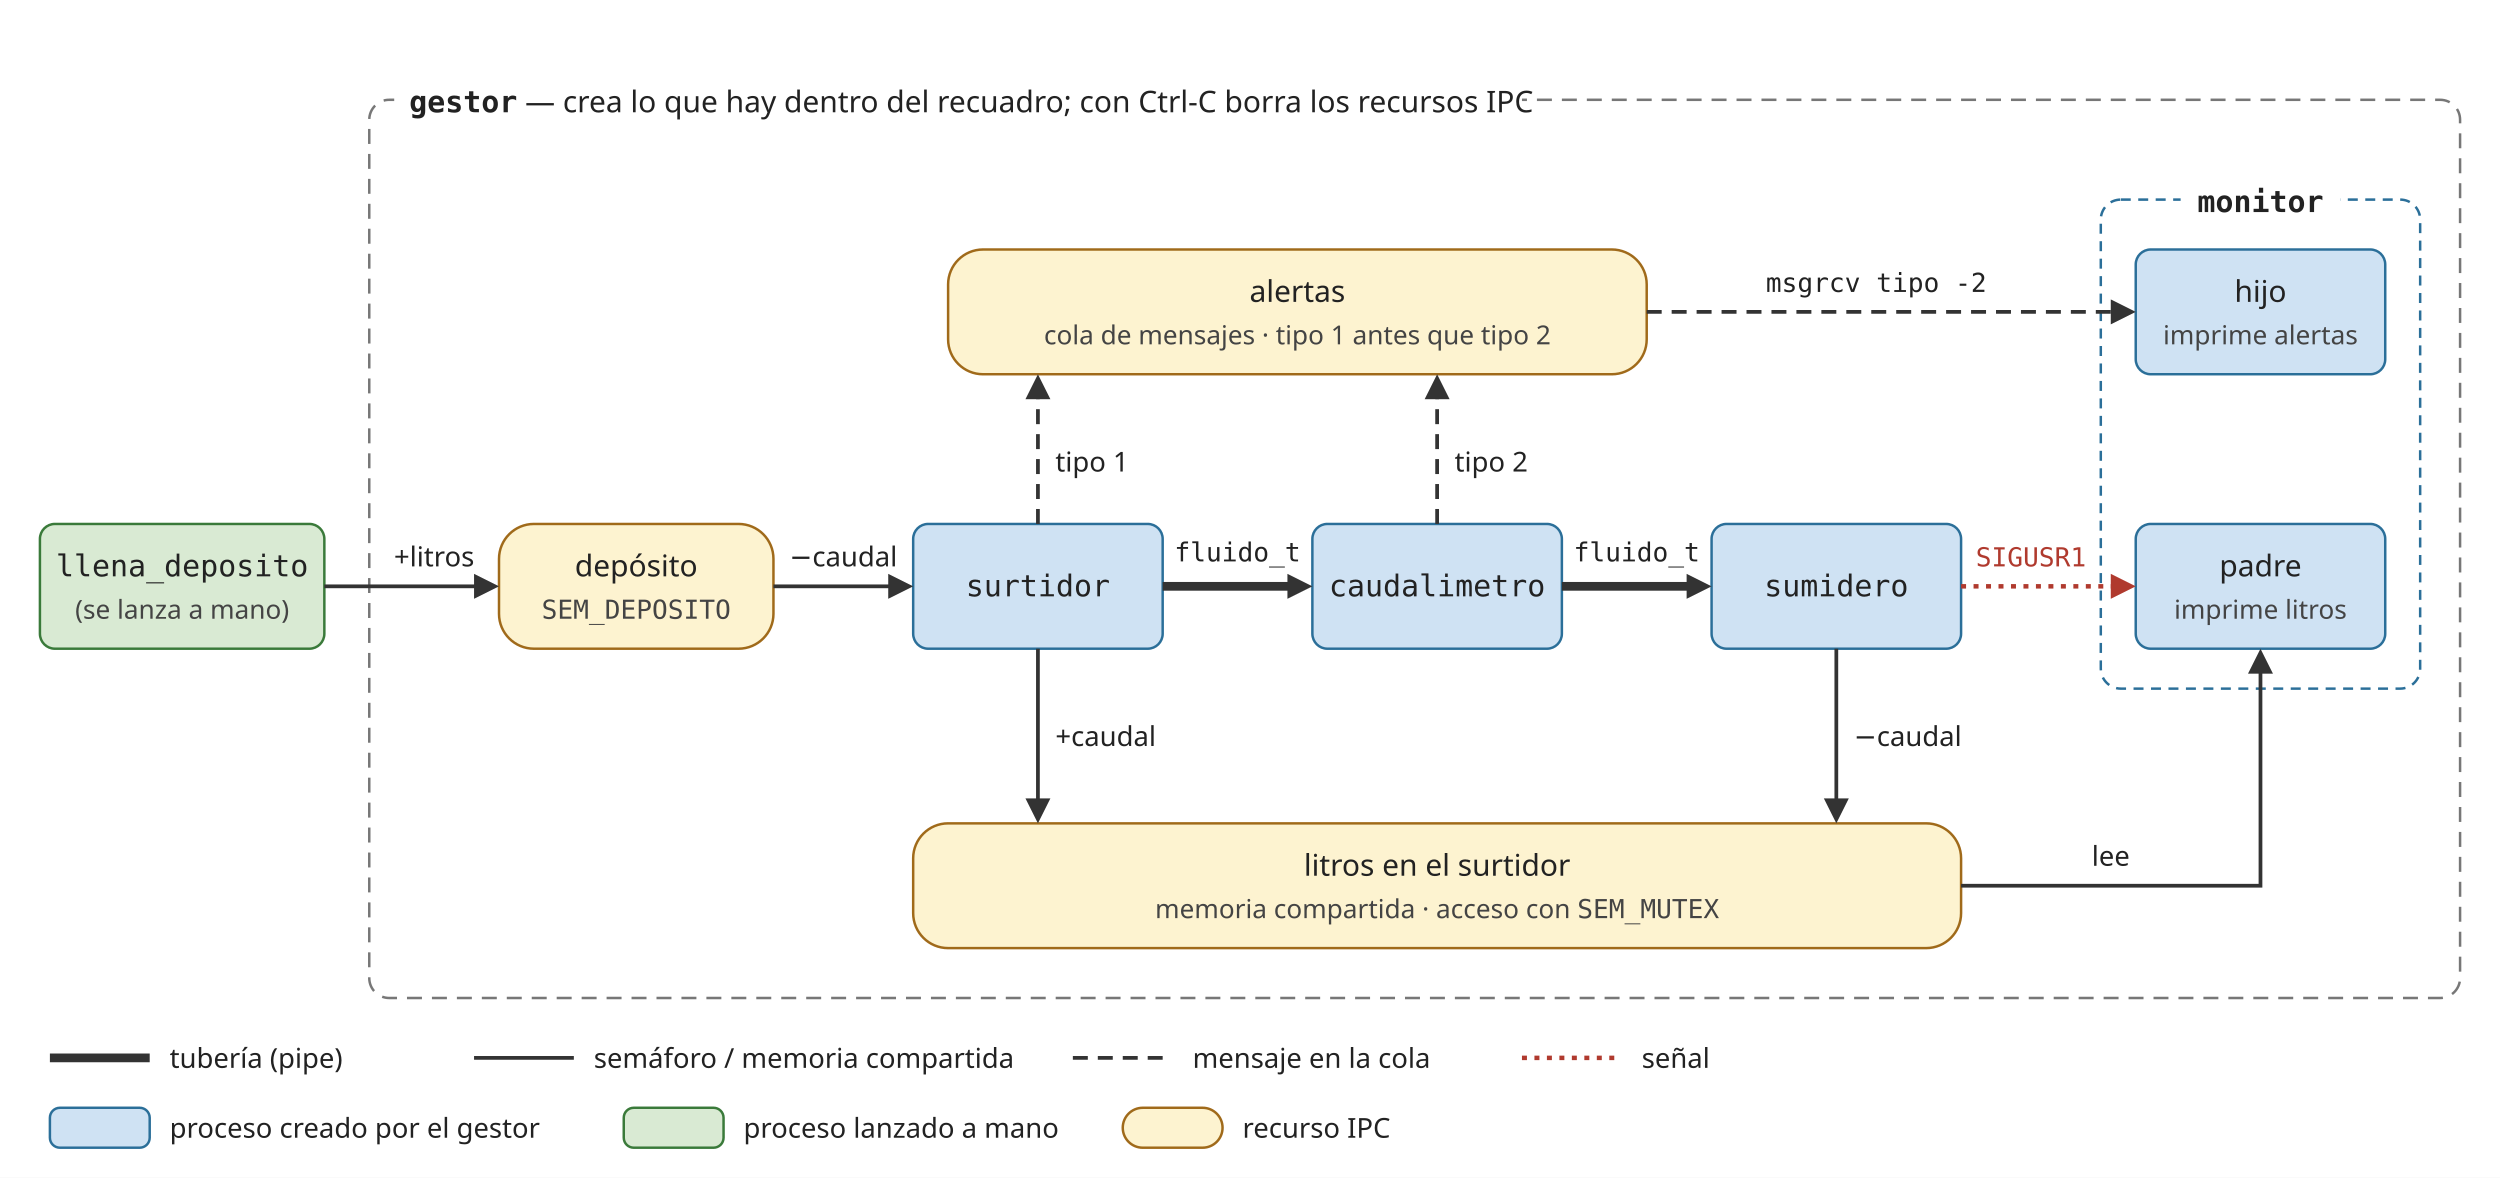
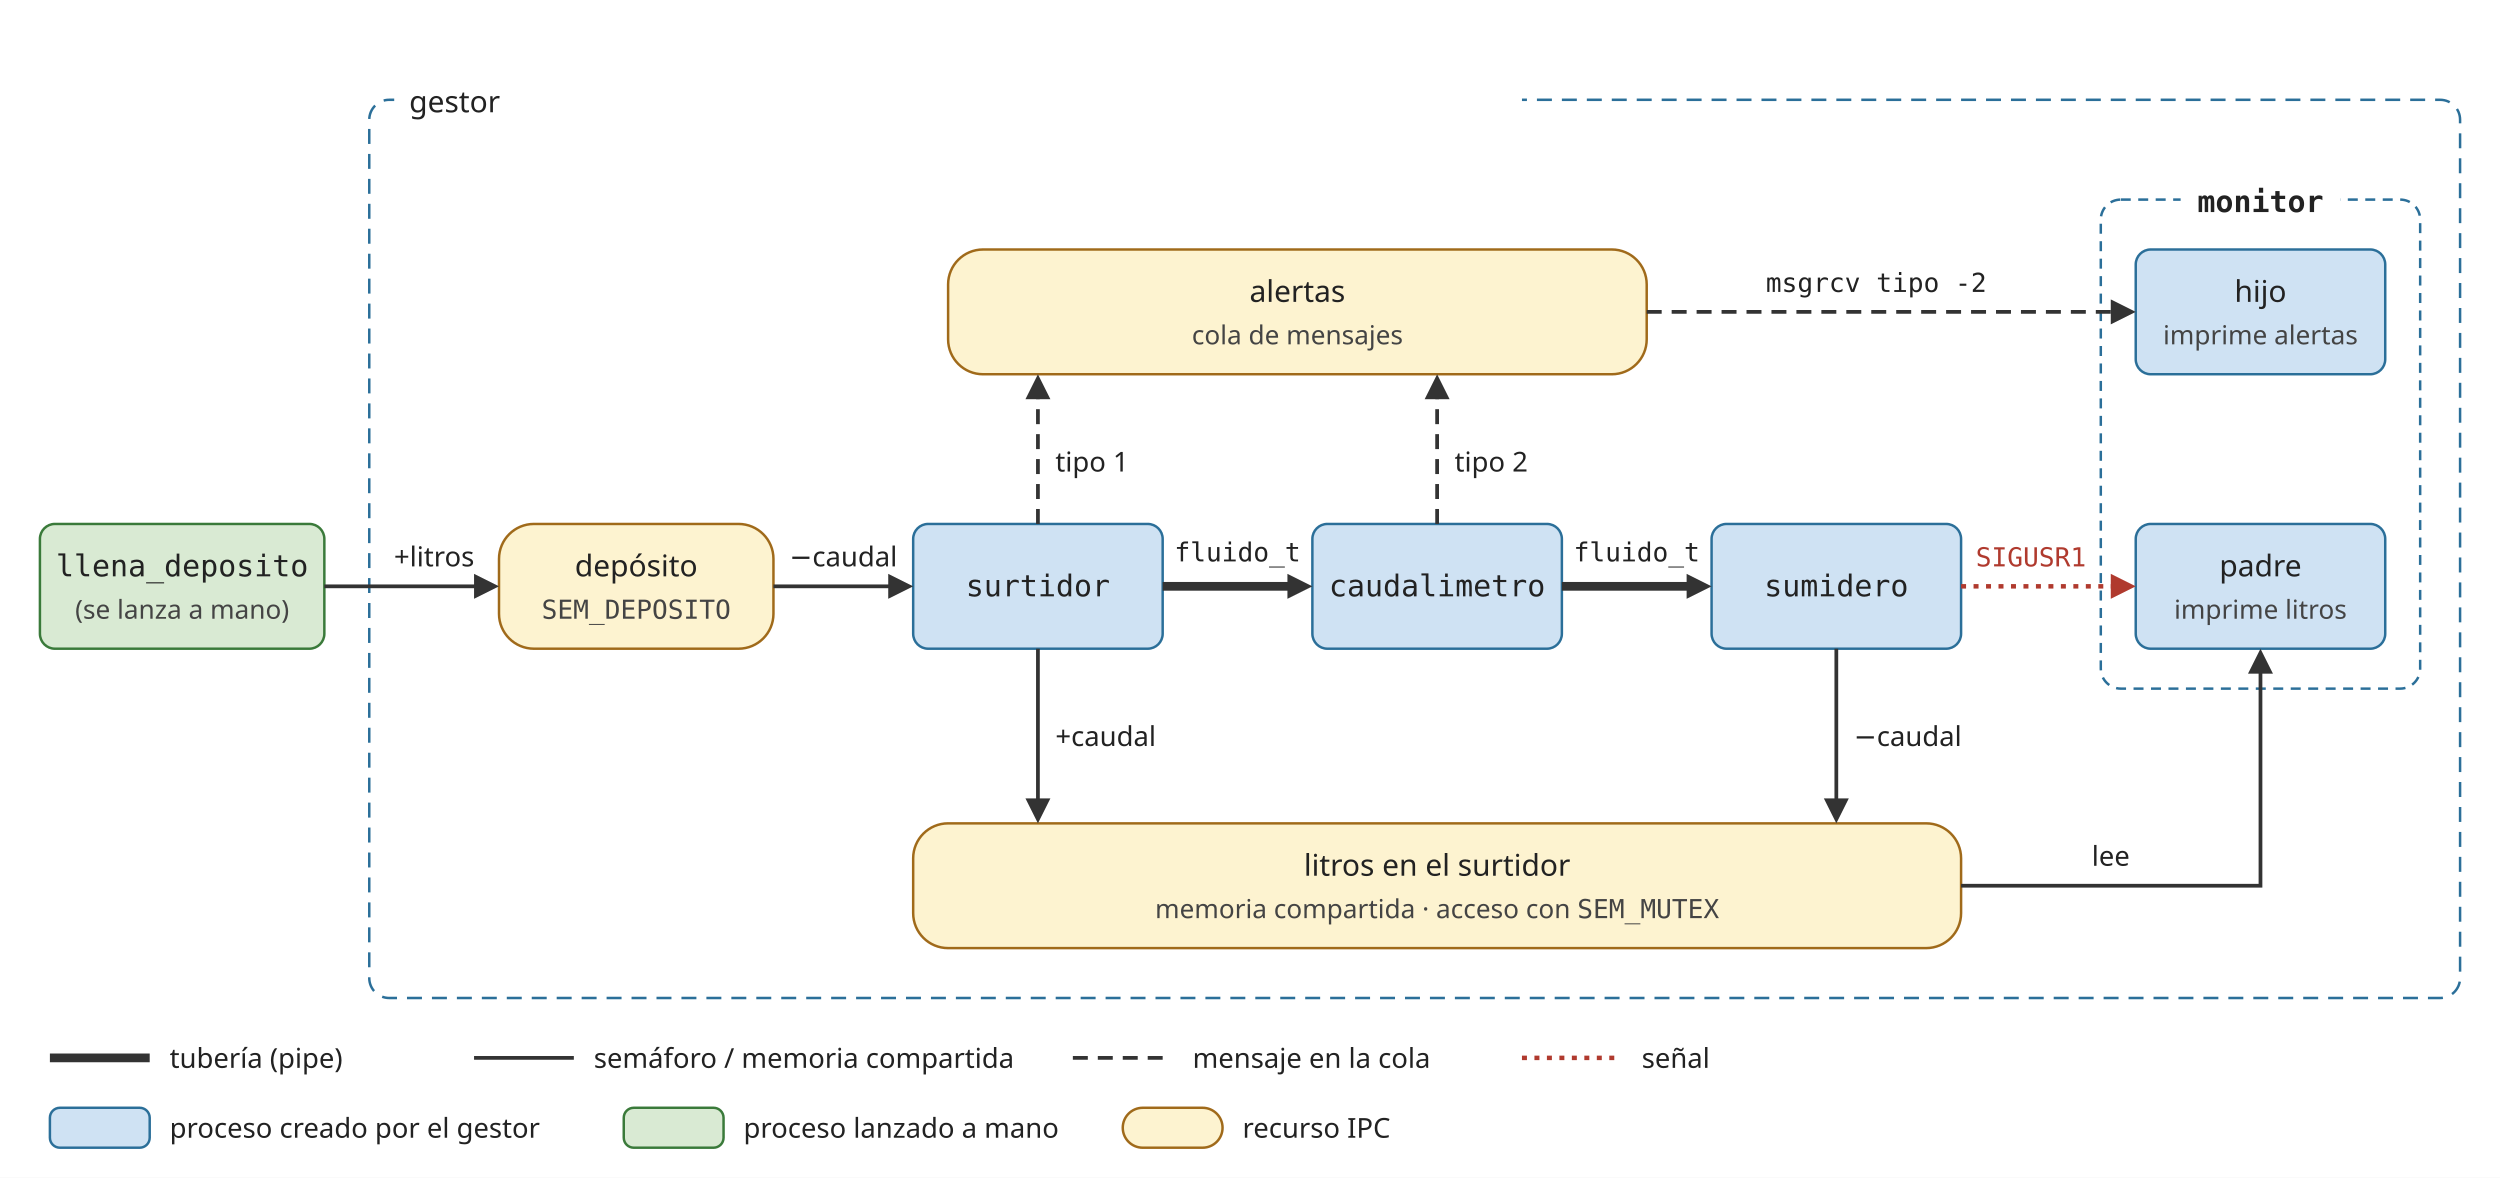
<svg xmlns="http://www.w3.org/2000/svg" viewBox="0 0 1002 472" font-family="sans-serif" font-size="12" fill="#222" role="img" aria-label="Arquitectura del simulador hidráulico: llena_deposito suma litros al depósito; el surtidor los resta y manda fluido_t por una tubería al caudalímetro y de ahí al sumidero; surtidor y sumidero actualizan los litros en el surtidor (memoria compartida); el sumidero avisa al monitor con SIGUSR1; surtidor y caudalímetro mandan alertas a una cola que lee el hijo del monitor">
  <defs>
    <marker id="flecha" markerUnits="userSpaceOnUse" markerWidth="10" markerHeight="10" refX="1" refY="5" orient="auto">
      <path d="M0,0 L10,5 L0,10 z" fill="#333" />
    </marker>
    <marker id="flecha-senal" markerUnits="userSpaceOnUse" markerWidth="10" markerHeight="10" refX="1" refY="5" orient="auto">
      <path d="M0,0 L10,5 L0,10 z" fill="#b03a2e" />
    </marker>
  </defs>
  <rect width="1002" height="472" fill="#ffffff" />
-   <rect x="148" y="40" width="838" height="360" rx="8" fill="none" stroke="#777" stroke-dasharray="6,4" />
+   <rect x="148" y="40" width="838" height="360" rx="8" fill="none" stroke="#2b6f99" stroke-dasharray="6,4" />
  <rect x="158" y="31" width="452" height="18" fill="#ffffff" />
-   <text x="164" y="45">
-     <tspan font-family="monospace" font-weight="bold">gestor</tspan> — crea lo que hay dentro del recuadro; con Ctrl-C borra los recursos IPC</text>
+   <text x="164" y="45"> gestor </text>
  <rect x="842" y="80" width="128" height="196" rx="8" fill="none" stroke="#2b6f99" stroke-dasharray="4,3" />
  <rect x="874" y="72" width="64" height="16" fill="#ffffff" />
  <text x="906" y="85" text-anchor="middle" font-family="monospace" font-weight="bold">monitor</text>
  <rect x="16" y="210" width="114" height="50" rx="6" fill="#d9ead3" stroke="#3a7a3a" />
  <text x="73" y="231" text-anchor="middle" font-family="monospace">llena_deposito</text>
  <text x="73" y="248" text-anchor="middle" font-size="10.5" fill="#444">(se lanza a mano)</text>
  <rect x="366" y="210" width="100" height="50" rx="6" fill="#cfe2f3" stroke="#2b6f99" />
  <text x="416" y="239" text-anchor="middle" font-family="monospace">surtidor</text>
  <rect x="526" y="210" width="100" height="50" rx="6" fill="#cfe2f3" stroke="#2b6f99" />
  <text x="576" y="239" text-anchor="middle" font-family="monospace">caudalimetro</text>
  <rect x="686" y="210" width="100" height="50" rx="6" fill="#cfe2f3" stroke="#2b6f99" />
  <text x="736" y="239" text-anchor="middle" font-family="monospace">sumidero</text>
  <rect x="856" y="100" width="100" height="50" rx="6" fill="#cfe2f3" stroke="#2b6f99" />
  <text x="906" y="121" text-anchor="middle">hijo</text>
  <text x="906" y="138" text-anchor="middle" font-size="10.5" fill="#444">imprime alertas</text>
  <rect x="856" y="210" width="100" height="50" rx="6" fill="#cfe2f3" stroke="#2b6f99" />
  <text x="906" y="231" text-anchor="middle">padre</text>
  <text x="906" y="248" text-anchor="middle" font-size="10.5" fill="#444">imprime litros</text>
  <rect x="200" y="210" width="110" height="50" rx="14" fill="#fdf3d0" stroke="#a06a1a" />
  <text x="255" y="231" text-anchor="middle">depósito</text>
  <text x="255" y="248" text-anchor="middle" font-size="10.5" font-family="monospace" fill="#444">SEM_DEPOSITO</text>
  <rect x="380" y="100" width="280" height="50" rx="14" fill="#fdf3d0" stroke="#a06a1a" />
  <text x="520" y="121" text-anchor="middle">alertas</text>
-   <text x="520" y="138" text-anchor="middle" font-size="10.5" fill="#444">cola de mensajes · tipo 1 antes que tipo 2</text>
+   <text x="520" y="138" text-anchor="middle" font-size="10.5" fill="#444">cola de mensajes</text>
  <rect x="366" y="330" width="420" height="50" rx="14" fill="#fdf3d0" stroke="#a06a1a" />
  <text x="576" y="351" text-anchor="middle">litros en el surtidor</text>
  <text x="576" y="368" text-anchor="middle" font-size="10.5" fill="#444">memoria compartida · acceso con <tspan font-family="monospace">SEM_MUTEX</tspan>
  </text>
  <line x1="130" y1="235" x2="191" y2="235" stroke="#333" stroke-width="1.5" marker-end="url(#flecha)" />
  <text x="174" y="227" text-anchor="middle" font-size="11">+litros</text>
  <line x1="310" y1="235" x2="357" y2="235" stroke="#333" stroke-width="1.5" marker-end="url(#flecha)" />
  <text x="338" y="227" text-anchor="middle" font-size="11">−caudal</text>
  <line x1="466" y1="235" x2="517" y2="235" stroke="#333" stroke-width="3.5" marker-end="url(#flecha)" />
  <text x="496" y="225" text-anchor="middle" font-size="10.5" font-family="monospace">fluido_t</text>
  <line x1="626" y1="235" x2="677" y2="235" stroke="#333" stroke-width="3.5" marker-end="url(#flecha)" />
  <text x="656" y="225" text-anchor="middle" font-size="10.5" font-family="monospace">fluido_t</text>
  <line x1="416" y1="210" x2="416" y2="159" stroke="#333" stroke-width="1.5" stroke-dasharray="6,4" marker-end="url(#flecha)" />
  <text x="423" y="189" font-size="11">tipo 1</text>
  <line x1="576" y1="210" x2="576" y2="159" stroke="#333" stroke-width="1.5" stroke-dasharray="6,4" marker-end="url(#flecha)" />
  <text x="583" y="189" font-size="11">tipo 2</text>
  <line x1="660" y1="125" x2="847" y2="125" stroke="#333" stroke-width="1.5" stroke-dasharray="6,4" marker-end="url(#flecha)" />
  <text x="752" y="117" text-anchor="middle" font-size="10.5" font-family="monospace">msgrcv tipo -2</text>
  <line x1="416" y1="260" x2="416" y2="321" stroke="#333" stroke-width="1.5" marker-end="url(#flecha)" />
  <text x="423" y="299" font-size="11">+caudal</text>
  <line x1="736" y1="260" x2="736" y2="321" stroke="#333" stroke-width="1.5" marker-end="url(#flecha)" />
  <text x="743" y="299" font-size="11">−caudal</text>
  <path d="M786,355 H906 V269" fill="none" stroke="#333" stroke-width="1.5" marker-end="url(#flecha)" />
  <text x="846" y="347" text-anchor="middle" font-size="11">lee</text>
  <line x1="786" y1="235" x2="847" y2="235" stroke="#b03a2e" stroke-width="1.8" stroke-dasharray="2,3" marker-end="url(#flecha-senal)" />
  <text x="814" y="227" text-anchor="middle" font-size="10.5" font-family="monospace" fill="#b03a2e">SIGUSR1</text>
  <line x1="20" y1="424" x2="60" y2="424" stroke="#333" stroke-width="3.5" />
  <text x="68" y="428" font-size="11">tubería (pipe)</text>
  <line x1="190" y1="424" x2="230" y2="424" stroke="#333" stroke-width="1.5" />
  <text x="238" y="428" font-size="11">semáforo / memoria compartida</text>
  <line x1="430" y1="424" x2="470" y2="424" stroke="#333" stroke-width="1.5" stroke-dasharray="6,4" />
  <text x="478" y="428" font-size="11">mensaje en la cola</text>
  <line x1="610" y1="424" x2="650" y2="424" stroke="#b03a2e" stroke-width="1.8" stroke-dasharray="2,3" />
  <text x="658" y="428" font-size="11">señal</text>
  <rect x="20" y="444" width="40" height="16" rx="4" fill="#cfe2f3" stroke="#2b6f99" />
  <text x="68" y="456" font-size="11">proceso creado por el gestor</text>
  <rect x="250" y="444" width="40" height="16" rx="4" fill="#d9ead3" stroke="#3a7a3a" />
  <text x="298" y="456" font-size="11">proceso lanzado a mano</text>
  <rect x="450" y="444" width="40" height="16" rx="8" fill="#fdf3d0" stroke="#a06a1a" />
  <text x="498" y="456" font-size="11">recurso IPC</text>
</svg>
